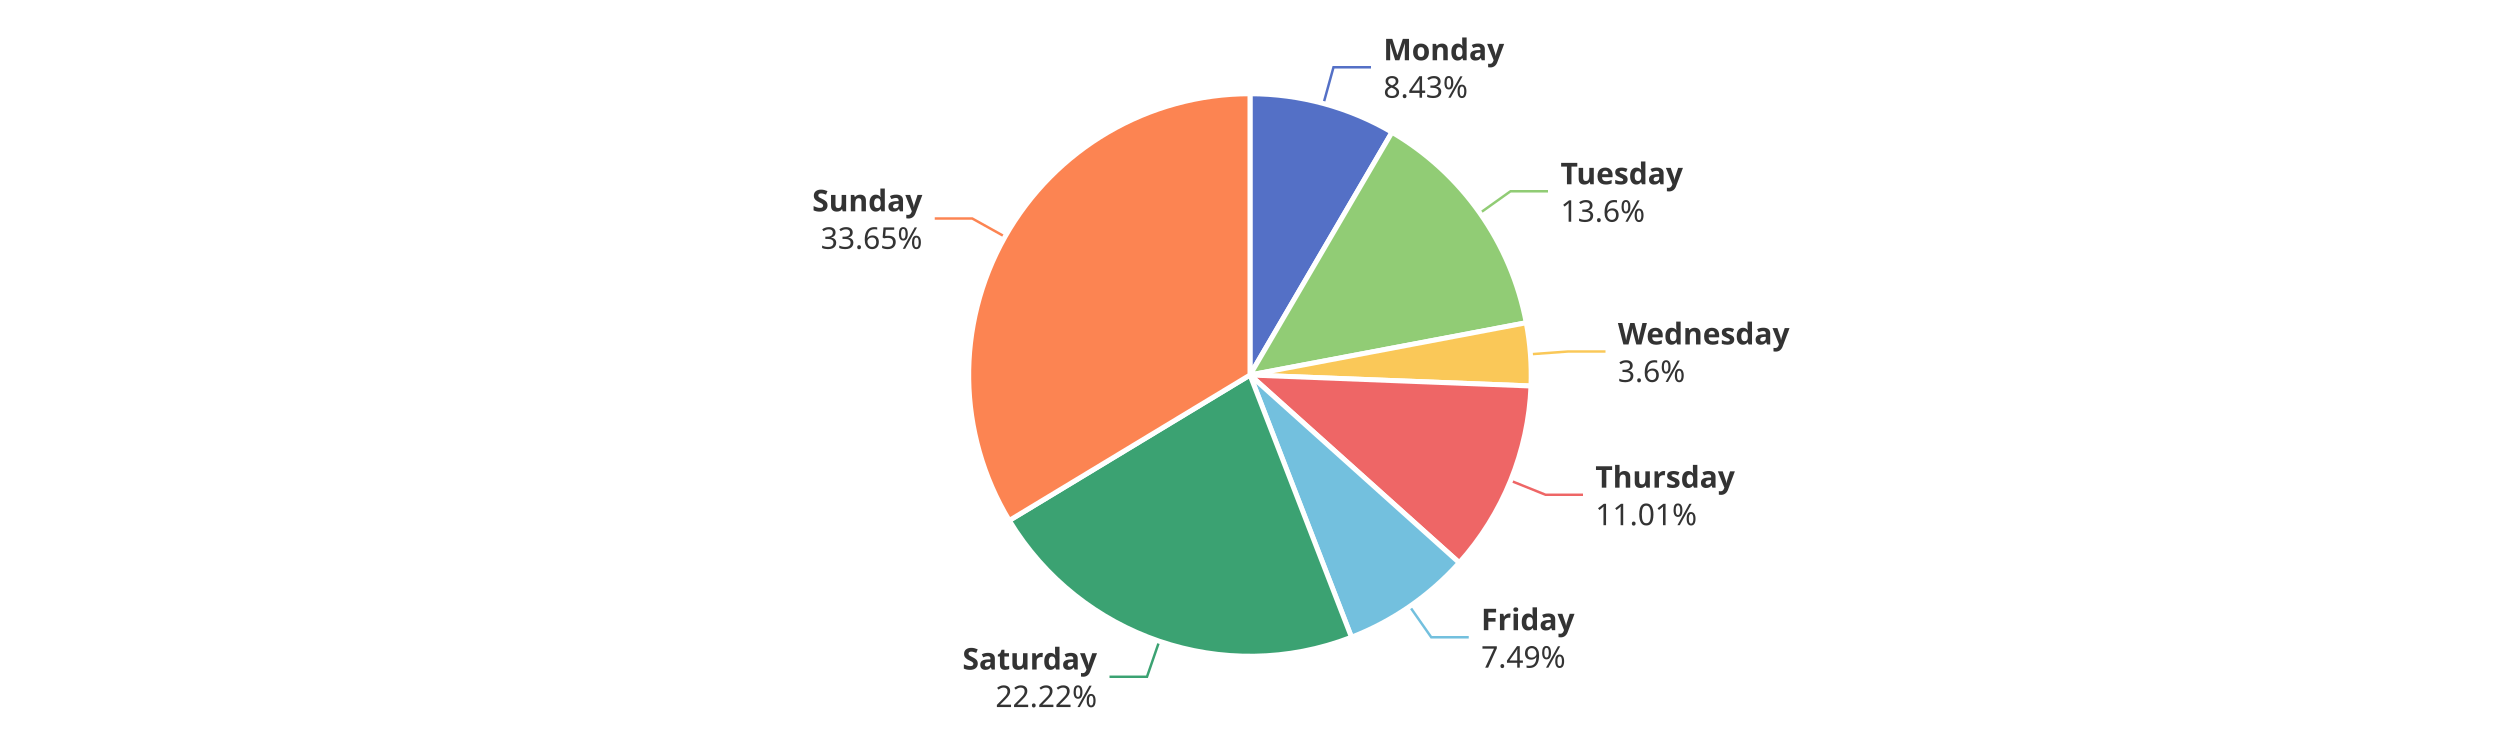
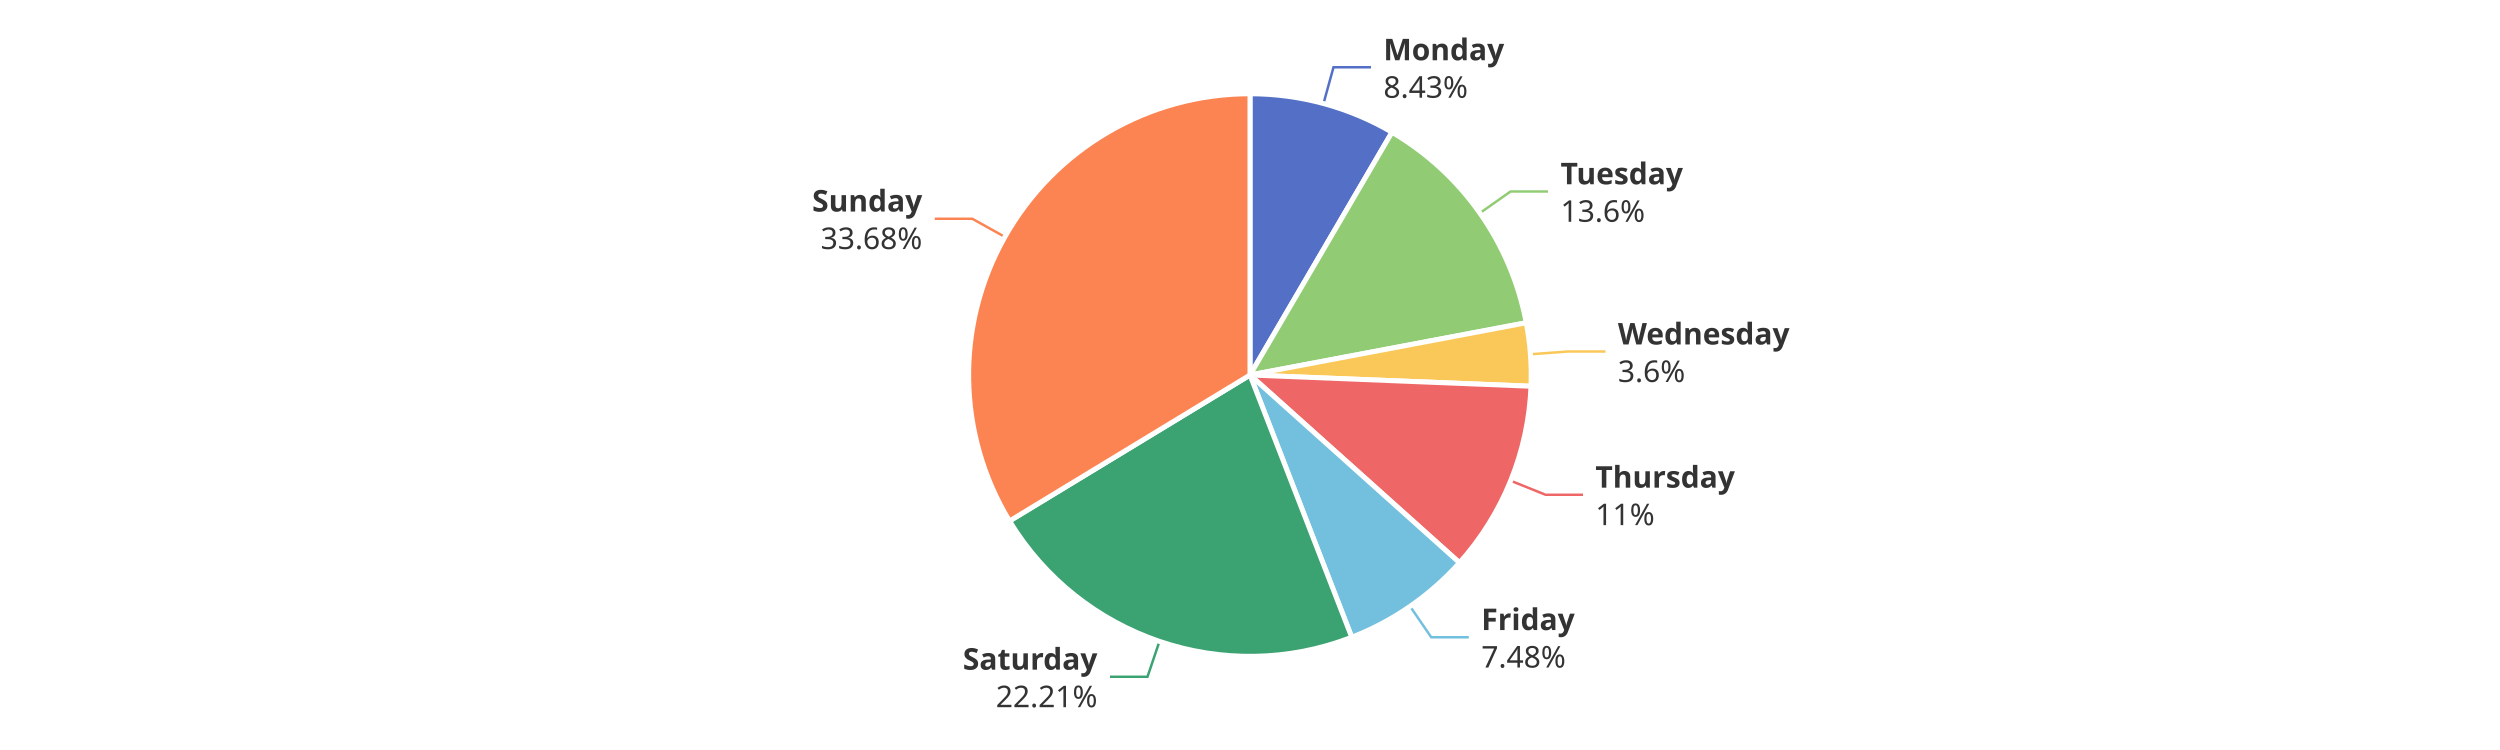
<svg xmlns="http://www.w3.org/2000/svg" width="1000" height="300" version="1.1" baseProfile="full" viewBox="0 0 1000 300">
  <rect width="1000" height="300" x="0" y="0" id="0" fill="#ffffff" />
  <polyline points="529.4 41.4 533.4 26.9 548.4 26.9" fill="none" stroke="#5470c6" />
-   <polyline points="592 85.2 604.2 76.5 619.2 76.5" fill="none" stroke="#91cc75" />
+   <polyline points="592 85.2 604.2 76.6 619.2 76.6" fill="none" stroke="#91cc75" />
  <polyline points="612.2 141.7 627.2 140.6 642.2 140.6" fill="none" stroke="#fac858" />
  <polyline points="604.3 192.3 618.2 197.9 633.2 197.9" fill="none" stroke="#ee6666" />
-   <polyline points="563.9 242.6 572.5 254.9 587.5 254.9" fill="none" stroke="#73c0de" />
-   <polyline points="463.7 256.5 458.8 270.7 443.8 270.7" fill="none" stroke="#3ba272" />
-   <polyline points="402 94.7 388.9 87.4 373.9 87.4" fill="none" stroke="#fc8452" />
+   <polyline points="564 242.5 572.5 254.9 587.5 254.9" fill="none" stroke="#73c0de" />
+   <polyline points="463.8 256.5 459 270.7 444 270.7" fill="none" stroke="#3ba272" />
+   <polyline points="402 94.8 388.9 87.5 373.9 87.5" fill="none" stroke="#fc8452" />
  <path d="M500 37.5A112.5 112.5 0 0 1 556.8 52.9L500 150Z" fill="#5470c6" stroke="#fff" stroke-width="2" stroke-linejoin="round" />
  <path d="M556.8 52.9A112.5 112.5 0 0 1 610.5 129.1L500 150Z" fill="#91cc75" stroke="#fff" stroke-width="2" stroke-linejoin="round" />
-   <path d="M610.5 129.1A112.5 112.5 0 0 1 612.4 154.4L500 150Z" fill="#fac858" stroke="#fff" stroke-width="2" stroke-linejoin="round" />
-   <path d="M612.4 154.4A112.5 112.5 0 0 1 583.7 225.1L500 150Z" fill="#ee6666" stroke="#fff" stroke-width="2" stroke-linejoin="round" />
-   <path d="M583.7 225.1A112.5 112.5 0 0 1 540.6 254.9L500 150Z" fill="#73c0de" stroke="#fff" stroke-width="2" stroke-linejoin="round" />
-   <path d="M540.6 254.9A112.5 112.5 0 0 1 403.7 208.2L500 150Z" fill="#3ba272" stroke="#fff" stroke-width="2" stroke-linejoin="round" />
-   <path d="M403.7 208.2A112.5 112.5 0 0 1 500 37.5L500 150Z" fill="#fc8452" stroke="#fff" stroke-width="2" stroke-linejoin="round" />
-   <path d="M0 -15l42.8 0l0 30l-42.8 0Z" transform="translate(553.37 26.9444)" fill="none" />
-   <text dominant-baseline="central" text-anchor="start" style="font-size:12px;font-family:sans-serif;font-weight:bold;" y="-7.5" transform="translate(553.37 26.9444)" fill="#333" stroke="rgb(255,255,255)" stroke-width="2" paint-order="stroke" stroke-miterlimit="2">Monday</text>
-   <text dominant-baseline="central" text-anchor="start" style="font-size:12px;font-family:sans-serif;" y="7.5" transform="translate(553.37 26.9444)" fill="#333" stroke="rgb(255,255,255)" stroke-width="2" paint-order="stroke" stroke-miterlimit="2">8.43%</text>
-   <path d="M0 -15l46.2 0l0 30l-46.2 0Z" transform="translate(624.2149 76.5458)" fill="none" />
-   <text dominant-baseline="central" text-anchor="start" style="font-size:12px;font-family:sans-serif;font-weight:bold;" y="-7.5" transform="translate(624.2149 76.5458)" fill="#333" stroke="rgb(255,255,255)" stroke-width="2" paint-order="stroke" stroke-miterlimit="2">Tuesday</text>
-   <text dominant-baseline="central" text-anchor="start" style="font-size:12px;font-family:sans-serif;" y="7.5" transform="translate(624.2149 76.5458)" fill="#333" stroke="rgb(255,255,255)" stroke-width="2" paint-order="stroke" stroke-miterlimit="2">13.6%</text>
-   <path d="M0 -15l63.6 0l0 30l-63.6 0Z" transform="translate(647.1542 140.6165)" fill="none" />
-   <text dominant-baseline="central" text-anchor="start" style="font-size:12px;font-family:sans-serif;font-weight:bold;" y="-7.5" transform="translate(647.1542 140.6165)" fill="#333" stroke="rgb(255,255,255)" stroke-width="2" paint-order="stroke" stroke-miterlimit="2">Wednesday</text>
-   <text dominant-baseline="central" text-anchor="start" style="font-size:12px;font-family:sans-serif;" y="7.5" transform="translate(647.1542 140.6165)" fill="#333" stroke="rgb(255,255,255)" stroke-width="2" paint-order="stroke" stroke-miterlimit="2">3.6%</text>
-   <path d="M0 -15l50.2 0l0 30l-50.2 0Z" transform="translate(638.1535 197.9166)" fill="none" />
-   <text dominant-baseline="central" text-anchor="start" style="font-size:12px;font-family:sans-serif;font-weight:bold;" y="-7.5" transform="translate(638.1535 197.9166)" fill="#333" stroke="rgb(255,255,255)" stroke-width="2" paint-order="stroke" stroke-miterlimit="2">Thursday</text>
-   <text dominant-baseline="central" text-anchor="start" style="font-size:12px;font-family:sans-serif;" y="7.5" transform="translate(638.1535 197.9166)" fill="#333" stroke="rgb(255,255,255)" stroke-width="2" paint-order="stroke" stroke-miterlimit="2">11.01%</text>
-   <path d="M0 -15l34.2 0l0 30l-34.2 0Z" transform="translate(592.4523 254.9138)" fill="none" />
-   <text dominant-baseline="central" text-anchor="start" style="font-size:12px;font-family:sans-serif;font-weight:bold;" y="-7.5" transform="translate(592.4523 254.9138)" fill="#333" stroke="rgb(255,255,255)" stroke-width="2" paint-order="stroke" stroke-miterlimit="2">Friday</text>
-   <text dominant-baseline="central" text-anchor="start" style="font-size:12px;font-family:sans-serif;" y="7.5" transform="translate(592.4523 254.9138)" fill="#333" stroke="rgb(255,255,255)" stroke-width="2" paint-order="stroke" stroke-miterlimit="2">7.49%</text>
-   <path d="M-48.2 -15l48.2 0l0 30l-48.2 0Z" transform="translate(438.8182 270.6661)" fill="none" />
-   <text dominant-baseline="central" text-anchor="end" style="font-size:12px;font-family:sans-serif;font-weight:bold;" y="-7.5" transform="translate(438.8182 270.6661)" fill="#333" stroke="rgb(255,255,255)" stroke-width="2" paint-order="stroke" stroke-miterlimit="2">Saturday</text>
-   <text dominant-baseline="central" text-anchor="end" style="font-size:12px;font-family:sans-serif;" y="7.5" transform="translate(438.8182 270.6661)" fill="#333" stroke="rgb(255,255,255)" stroke-width="2" paint-order="stroke" stroke-miterlimit="2">22.22%</text>
-   <path d="M-40.9 -15l40.9 0l0 30l-40.9 0Z" transform="translate(368.94 87.3748)" fill="none" />
-   <text dominant-baseline="central" text-anchor="end" style="font-size:12px;font-family:sans-serif;font-weight:bold;" y="-7.5" transform="translate(368.94 87.3748)" fill="#333" stroke="rgb(255,255,255)" stroke-width="2" paint-order="stroke" stroke-miterlimit="2">Sunday</text>
-   <text dominant-baseline="central" text-anchor="end" style="font-size:12px;font-family:sans-serif;" y="7.5" transform="translate(368.94 87.3748)" fill="#333" stroke="rgb(255,255,255)" stroke-width="2" paint-order="stroke" stroke-miterlimit="2">33.65%</text>
+   <path d="M610.5 129.1A112.5 112.5 0 0 1 612.4 154.5L500 150Z" fill="#fac858" stroke="#fff" stroke-width="2" stroke-linejoin="round" />
+   <path d="M612.4 154.5A112.5 112.5 0 0 1 583.8 225.1L500 150Z" fill="#ee6666" stroke="#fff" stroke-width="2" stroke-linejoin="round" />
+   <path d="M583.8 225.1A112.5 112.5 0 0 1 540.7 254.9L500 150Z" fill="#73c0de" stroke="#fff" stroke-width="2" stroke-linejoin="round" />
+   <path d="M540.7 254.9A112.5 112.5 0 0 1 403.8 208.4L500 150Z" fill="#3ba272" stroke="#fff" stroke-width="2" stroke-linejoin="round" />
+   <path d="M403.8 208.4A112.5 112.5 0 0 1 500 37.5L500 150Z" fill="#fc8452" stroke="#fff" stroke-width="2" stroke-linejoin="round" />
+   <path d="M0 -15l42.8 0l0 30l-42.8 0Z" transform="translate(553.3733 26.9452)" fill="none" />
+   <text dominant-baseline="central" text-anchor="start" style="font-size:12px;font-family:sans-serif;font-weight:bold;" y="-7.5" transform="translate(553.3733 26.9452)" fill="#333" stroke="rgb(255,255,255)" stroke-width="2" paint-order="stroke" stroke-miterlimit="2">Monday</text>
+   <text dominant-baseline="central" text-anchor="start" style="font-size:12px;font-family:sans-serif;" y="7.5" transform="translate(553.3733 26.9452)" fill="#333" stroke="rgb(255,255,255)" stroke-width="2" paint-order="stroke" stroke-miterlimit="2">8.43%</text>
+   <path d="M0 -15l46.2 0l0 30l-46.2 0Z" transform="translate(624.2219 76.5558)" fill="none" />
+   <text dominant-baseline="central" text-anchor="start" style="font-size:12px;font-family:sans-serif;font-weight:bold;" y="-7.5" transform="translate(624.2219 76.5558)" fill="#333" stroke="rgb(255,255,255)" stroke-width="2" paint-order="stroke" stroke-miterlimit="2">Tuesday</text>
+   <text dominant-baseline="central" text-anchor="start" style="font-size:12px;font-family:sans-serif;" y="7.5" transform="translate(624.2219 76.5558)" fill="#333" stroke="rgb(255,255,255)" stroke-width="2" paint-order="stroke" stroke-miterlimit="2">13.6%</text>
+   <path d="M0 -15l63.6 0l0 30l-63.6 0Z" transform="translate(647.1556 140.6355)" fill="none" />
+   <text dominant-baseline="central" text-anchor="start" style="font-size:12px;font-family:sans-serif;font-weight:bold;" y="-7.5" transform="translate(647.1556 140.6355)" fill="#333" stroke="rgb(255,255,255)" stroke-width="2" paint-order="stroke" stroke-miterlimit="2">Wednesday</text>
+   <text dominant-baseline="central" text-anchor="start" style="font-size:12px;font-family:sans-serif;" y="7.5" transform="translate(647.1556 140.6355)" fill="#333" stroke="rgb(255,255,255)" stroke-width="2" paint-order="stroke" stroke-miterlimit="2">3.6%</text>
+   <path d="M0 -15l50.2 0l0 30l-50.2 0Z" transform="translate(638.1592 197.9026)" fill="none" />
+   <text dominant-baseline="central" text-anchor="start" style="font-size:12px;font-family:sans-serif;font-weight:bold;" y="-7.5" transform="translate(638.1592 197.9026)" fill="#333" stroke="rgb(255,255,255)" stroke-width="2" paint-order="stroke" stroke-miterlimit="2">Thursday</text>
+   <text dominant-baseline="central" text-anchor="start" style="font-size:12px;font-family:sans-serif;" y="7.5" transform="translate(638.1592 197.9026)" fill="#333" stroke="rgb(255,255,255)" stroke-width="2" paint-order="stroke" stroke-miterlimit="2">11%</text>
+   <path d="M0 -15l34.2 0l0 30l-34.2 0Z" transform="translate(592.5246 254.8639)" fill="none" />
+   <text dominant-baseline="central" text-anchor="start" style="font-size:12px;font-family:sans-serif;font-weight:bold;" y="-7.5" transform="translate(592.5246 254.8639)" fill="#333" stroke="rgb(255,255,255)" stroke-width="2" paint-order="stroke" stroke-miterlimit="2">Friday</text>
+   <text dominant-baseline="central" text-anchor="start" style="font-size:12px;font-family:sans-serif;" y="7.5" transform="translate(592.5246 254.8639)" fill="#333" stroke="rgb(255,255,255)" stroke-width="2" paint-order="stroke" stroke-miterlimit="2">7.48%</text>
+   <path d="M-48.2 -15l48.2 0l0 30l-48.2 0Z" transform="translate(438.9659 270.7164)" fill="none" />
+   <text dominant-baseline="central" text-anchor="end" style="font-size:12px;font-family:sans-serif;font-weight:bold;" y="-7.5" transform="translate(438.9659 270.7164)" fill="#333" stroke="rgb(255,255,255)" stroke-width="2" paint-order="stroke" stroke-miterlimit="2">Saturday</text>
+   <text dominant-baseline="central" text-anchor="end" style="font-size:12px;font-family:sans-serif;" y="7.5" transform="translate(438.9659 270.7164)" fill="#333" stroke="rgb(255,255,255)" stroke-width="2" paint-order="stroke" stroke-miterlimit="2">22.21%</text>
+   <path d="M-40.9 -15l40.9 0l0 30l-40.9 0Z" transform="translate(368.894 87.4563)" fill="none" />
+   <text dominant-baseline="central" text-anchor="end" style="font-size:12px;font-family:sans-serif;font-weight:bold;" y="-7.5" transform="translate(368.894 87.4563)" fill="#333" stroke="rgb(255,255,255)" stroke-width="2" paint-order="stroke" stroke-miterlimit="2">Sunday</text>
+   <text dominant-baseline="central" text-anchor="end" style="font-size:12px;font-family:sans-serif;" y="7.5" transform="translate(368.894 87.4563)" fill="#333" stroke="rgb(255,255,255)" stroke-width="2" paint-order="stroke" stroke-miterlimit="2">33.68%</text>
</svg>
